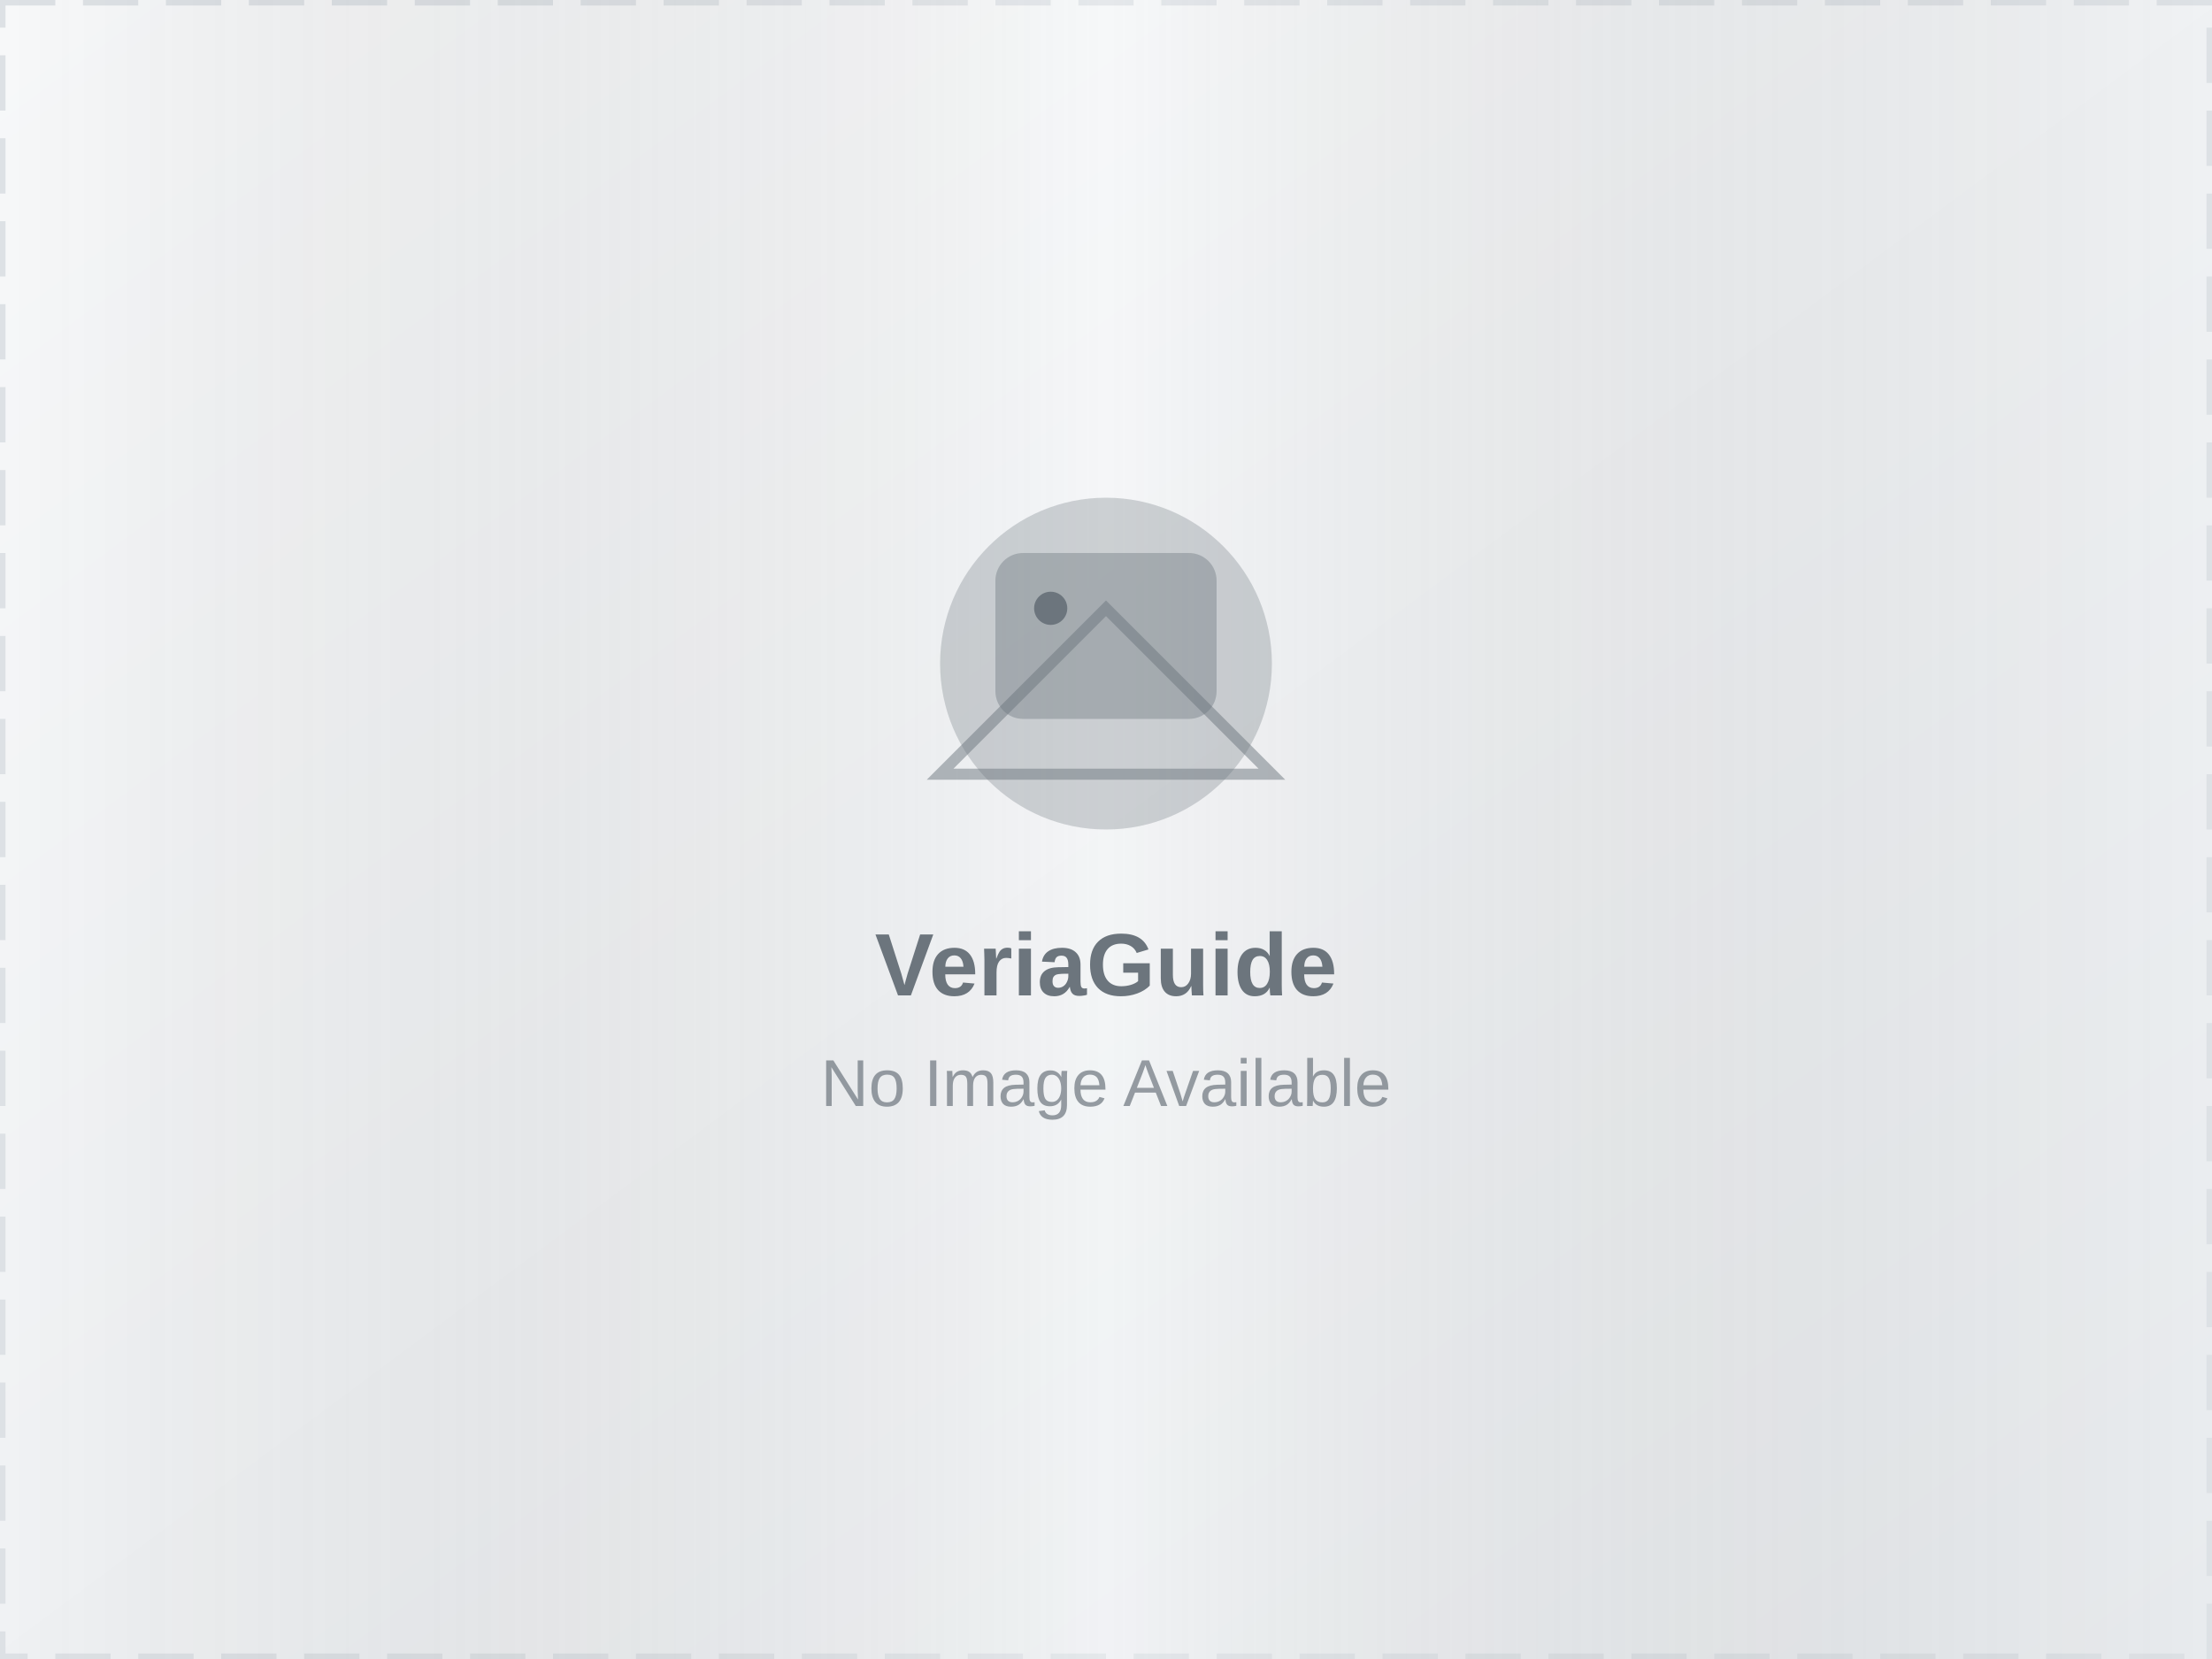
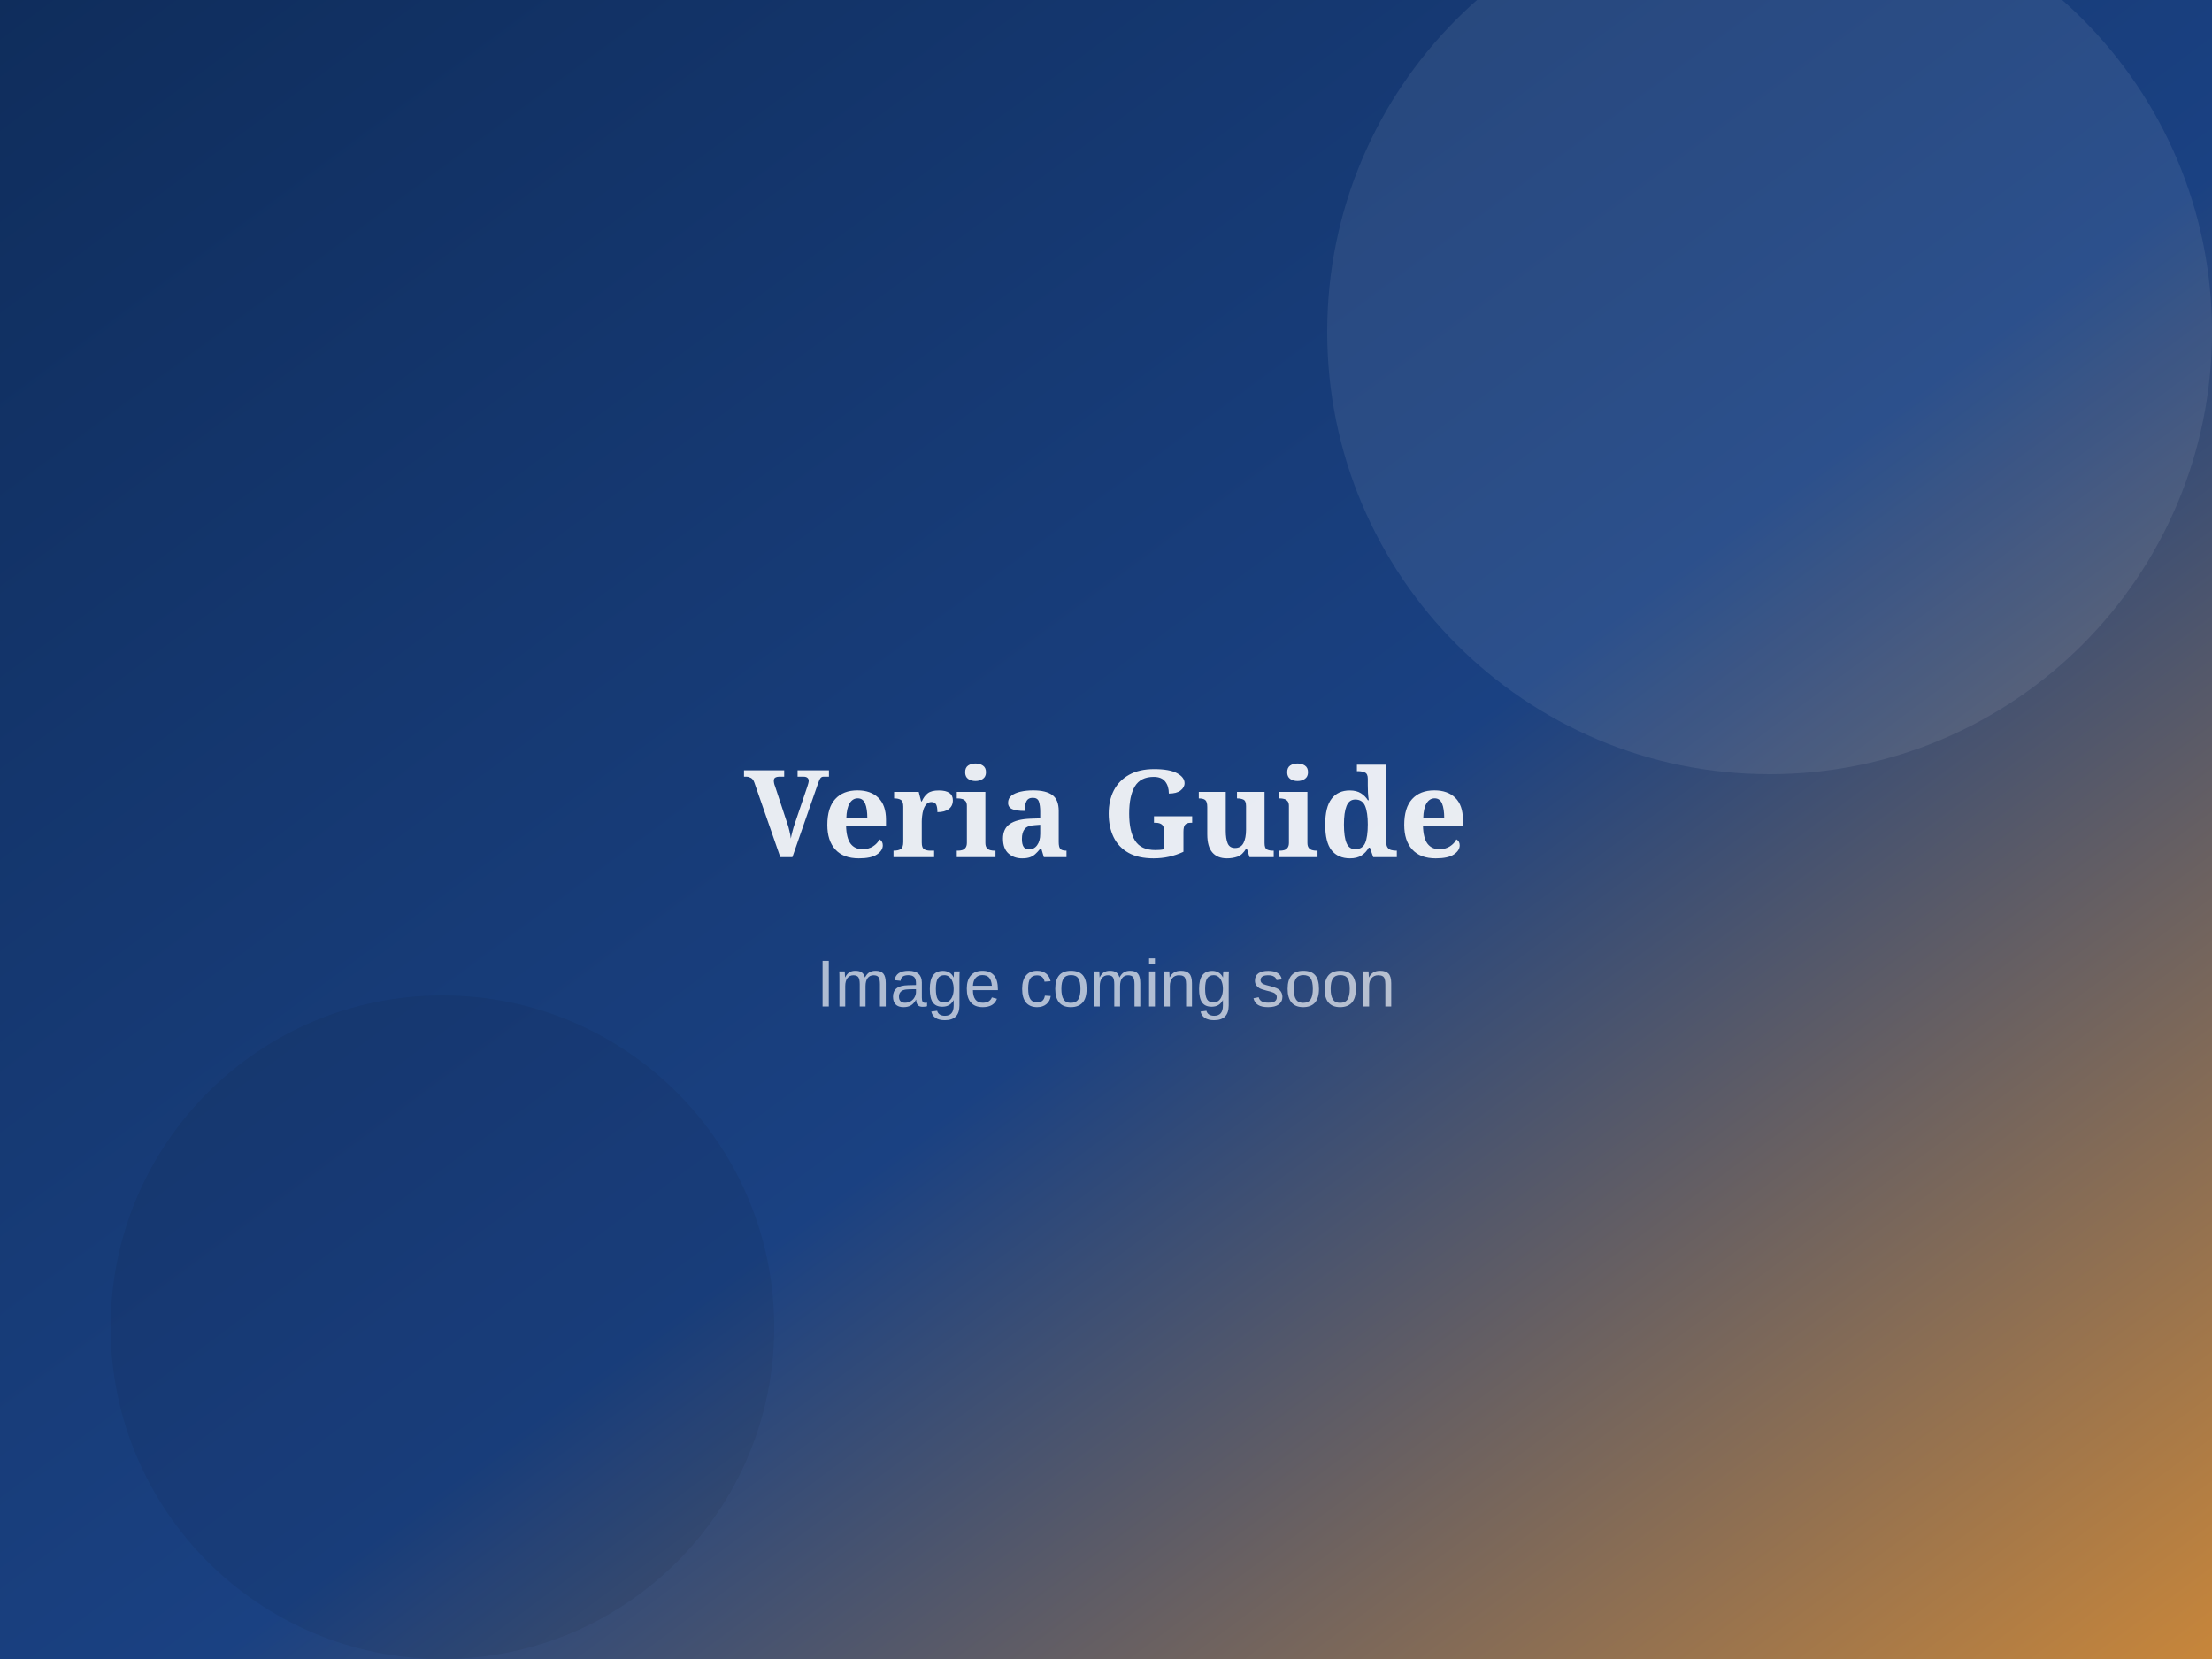
- <svg xmlns="http://www.w3.org/2000/svg" width="400" height="300" viewBox="0 0 400 300">
+ <svg xmlns="http://www.w3.org/2000/svg" width="400" height="300" viewBox="0 0 400 300" role="img" aria-label="Veria Guide">
  <defs>
-     <linearGradient id="bg" x1="0%" y1="0%" x2="100%" y2="100%">
-       <stop offset="0%" style="stop-color:#f8f9fa;stop-opacity:1" />
-       <stop offset="100%" style="stop-color:#e9ecef;stop-opacity:1" />
-     </linearGradient>
-     <linearGradient id="shimmer" x1="0%" y1="0%" x2="100%" y2="0%">
-       <stop offset="0%" style="stop-color:transparent;stop-opacity:1" />
-       <stop offset="50%" style="stop-color:rgba(255,255,255,0.4);stop-opacity:1" />
-       <stop offset="100%" style="stop-color:transparent;stop-opacity:1" />
+     <linearGradient id="veria-ph" x1="0%" y1="0%" x2="100%" y2="100%">
+       <stop offset="0%" stop-color="#0f2d5c" />
+       <stop offset="55%" stop-color="#1a4182" />
+       <stop offset="100%" stop-color="#c8863a" />
    </linearGradient>
  </defs>
-   <rect width="400" height="300" fill="url(#bg)" stroke="#dee2e6" stroke-width="2" stroke-dasharray="10,5" />
-   <rect width="400" height="300" fill="url(#shimmer)" opacity="0.5">
-     <animateTransform attributeName="transform" type="translate" values="-400,0;400,0;-400,0" dur="2s" repeatCount="indefinite" />
-   </rect>
-   <circle cx="200" cy="120" r="30" fill="#6c757d" opacity="0.3" />
-   <rect x="180" y="100" width="40" height="30" fill="#6c757d" opacity="0.4" rx="5" />
-   <circle cx="190" cy="110" r="3" fill="#6c757d" />
-   <polygon points="170,140 200,110 230,140" fill="none" stroke="#6c757d" stroke-width="2" opacity="0.5" />
-   <text x="200" y="180" text-anchor="middle" font-family="Arial, sans-serif" font-size="16" font-weight="bold" fill="#6c757d">VeriaGuide</text>
-   <text x="200" y="200" text-anchor="middle" font-family="Arial, sans-serif" font-size="12" fill="#6c757d" opacity="0.7">No Image Available</text>
+   <rect width="400" height="300" fill="url(#veria-ph)" />
+   <circle cx="320" cy="60" r="80" fill="#ffffff" opacity="0.08" />
+   <circle cx="80" cy="240" r="60" fill="#000000" opacity="0.06" />
+   <text x="200" y="155" text-anchor="middle" font-family="Georgia, serif" font-size="22" font-weight="700" fill="#ffffff" opacity="0.9">Veria Guide</text>
+   <text x="200" y="182" text-anchor="middle" font-family="Arial, sans-serif" font-size="12" fill="#ffffff" opacity="0.65">Image coming soon</text>
</svg>
